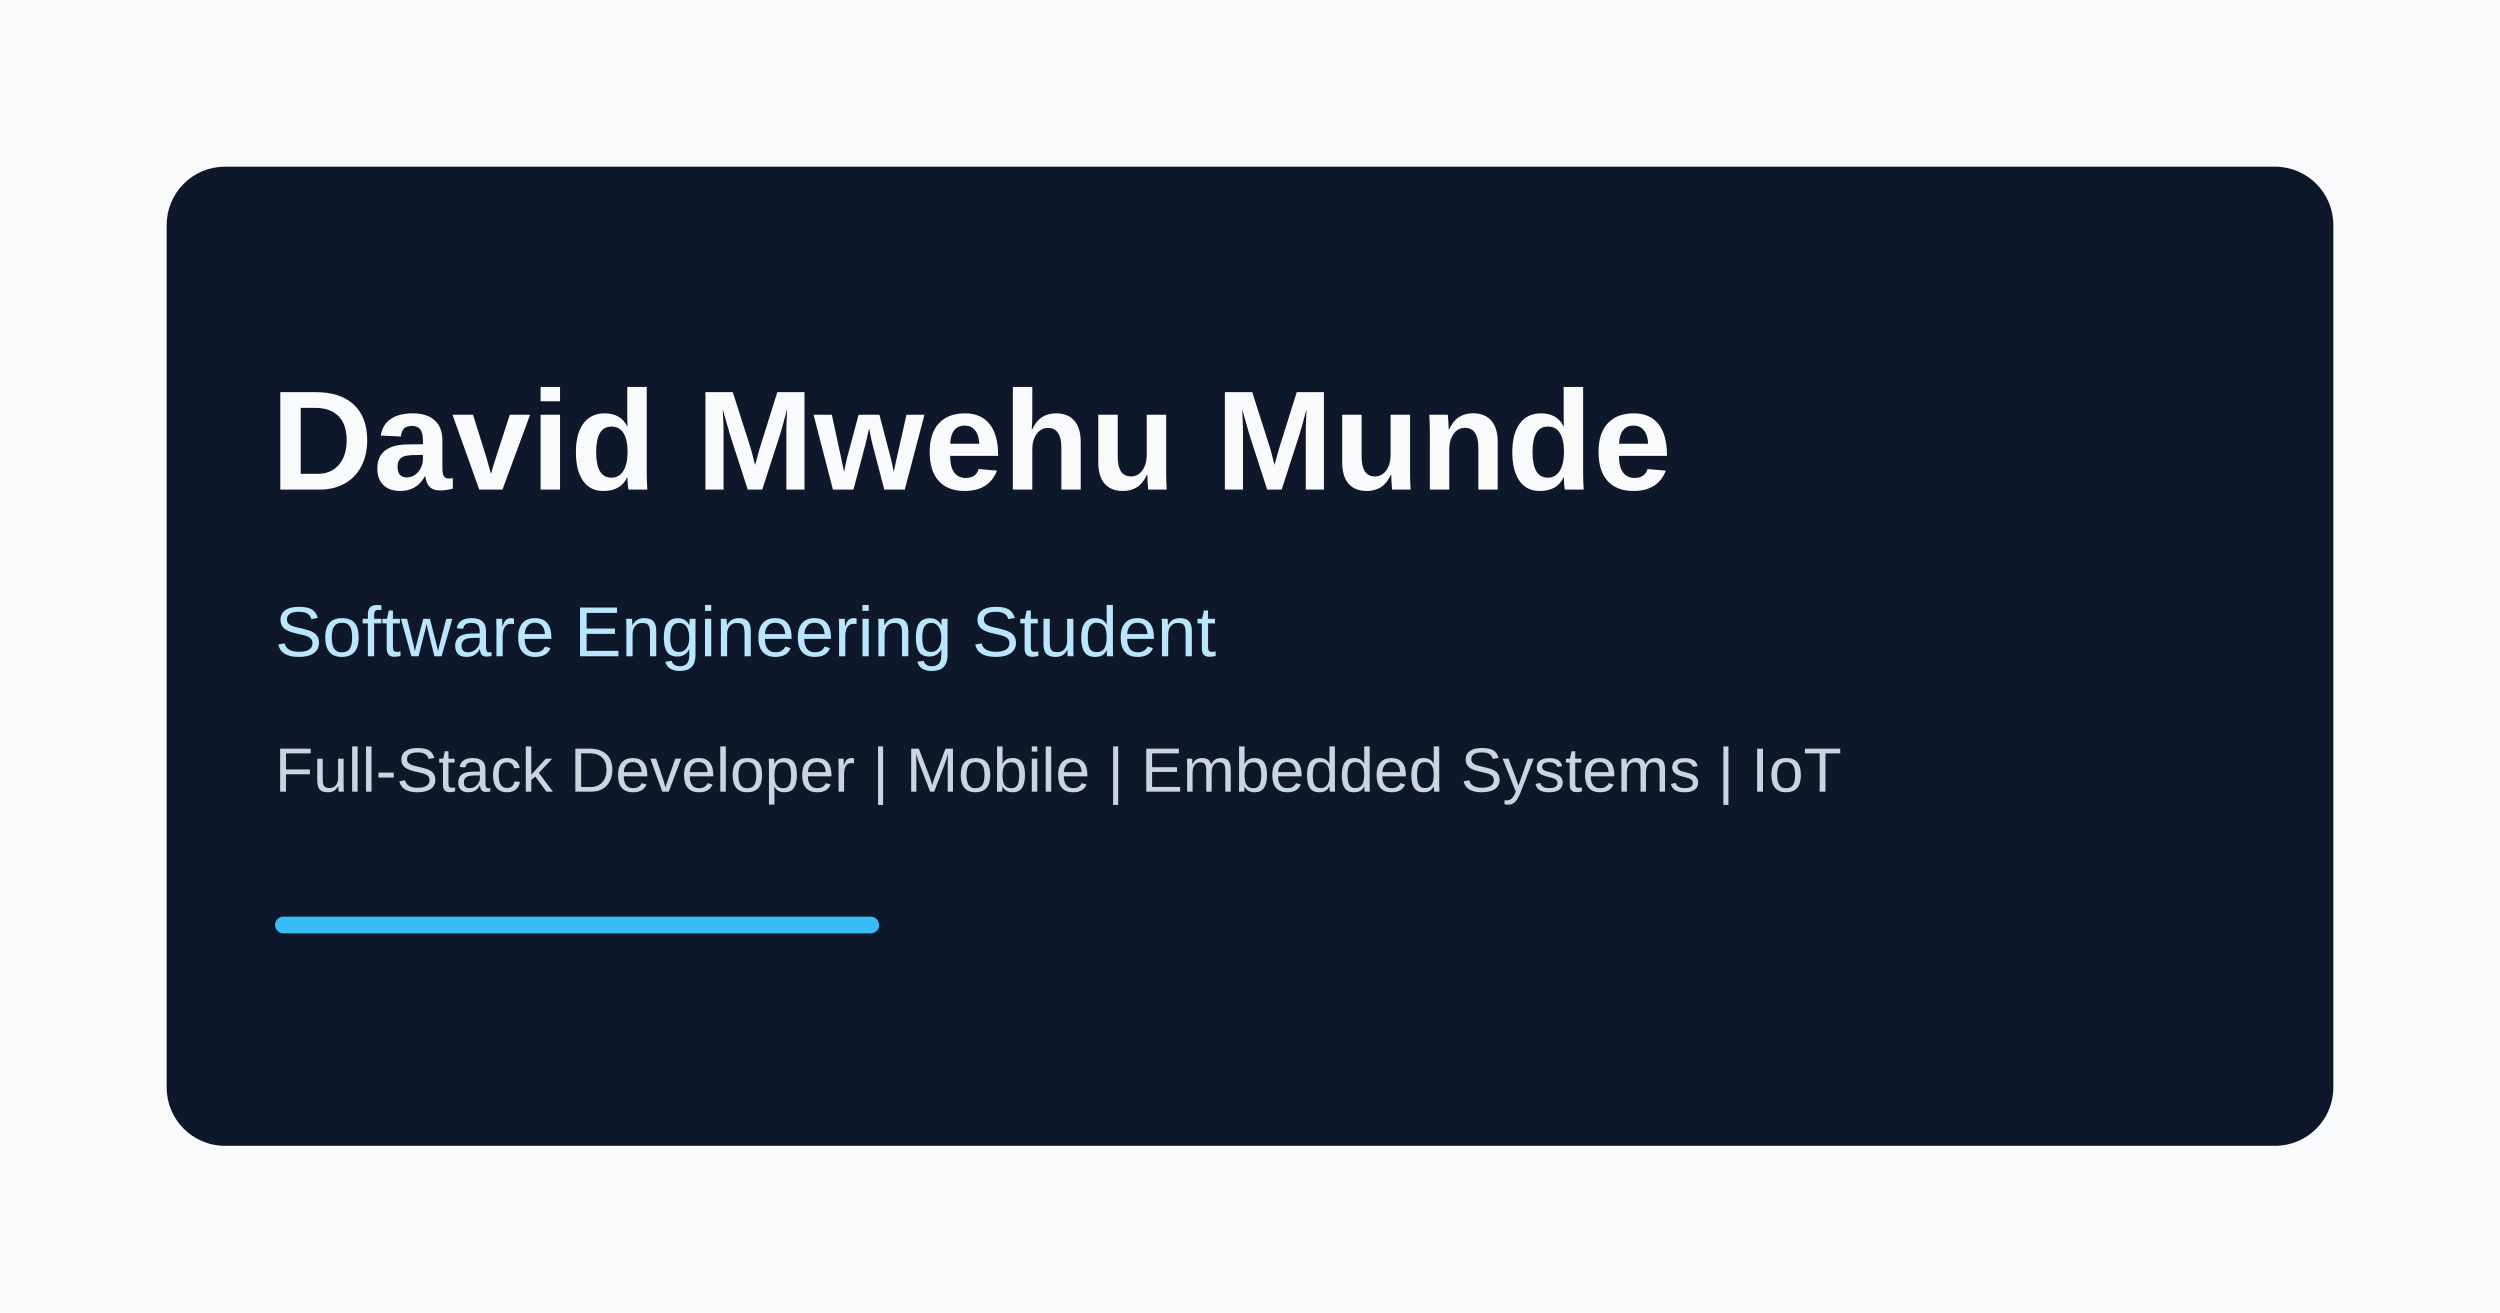
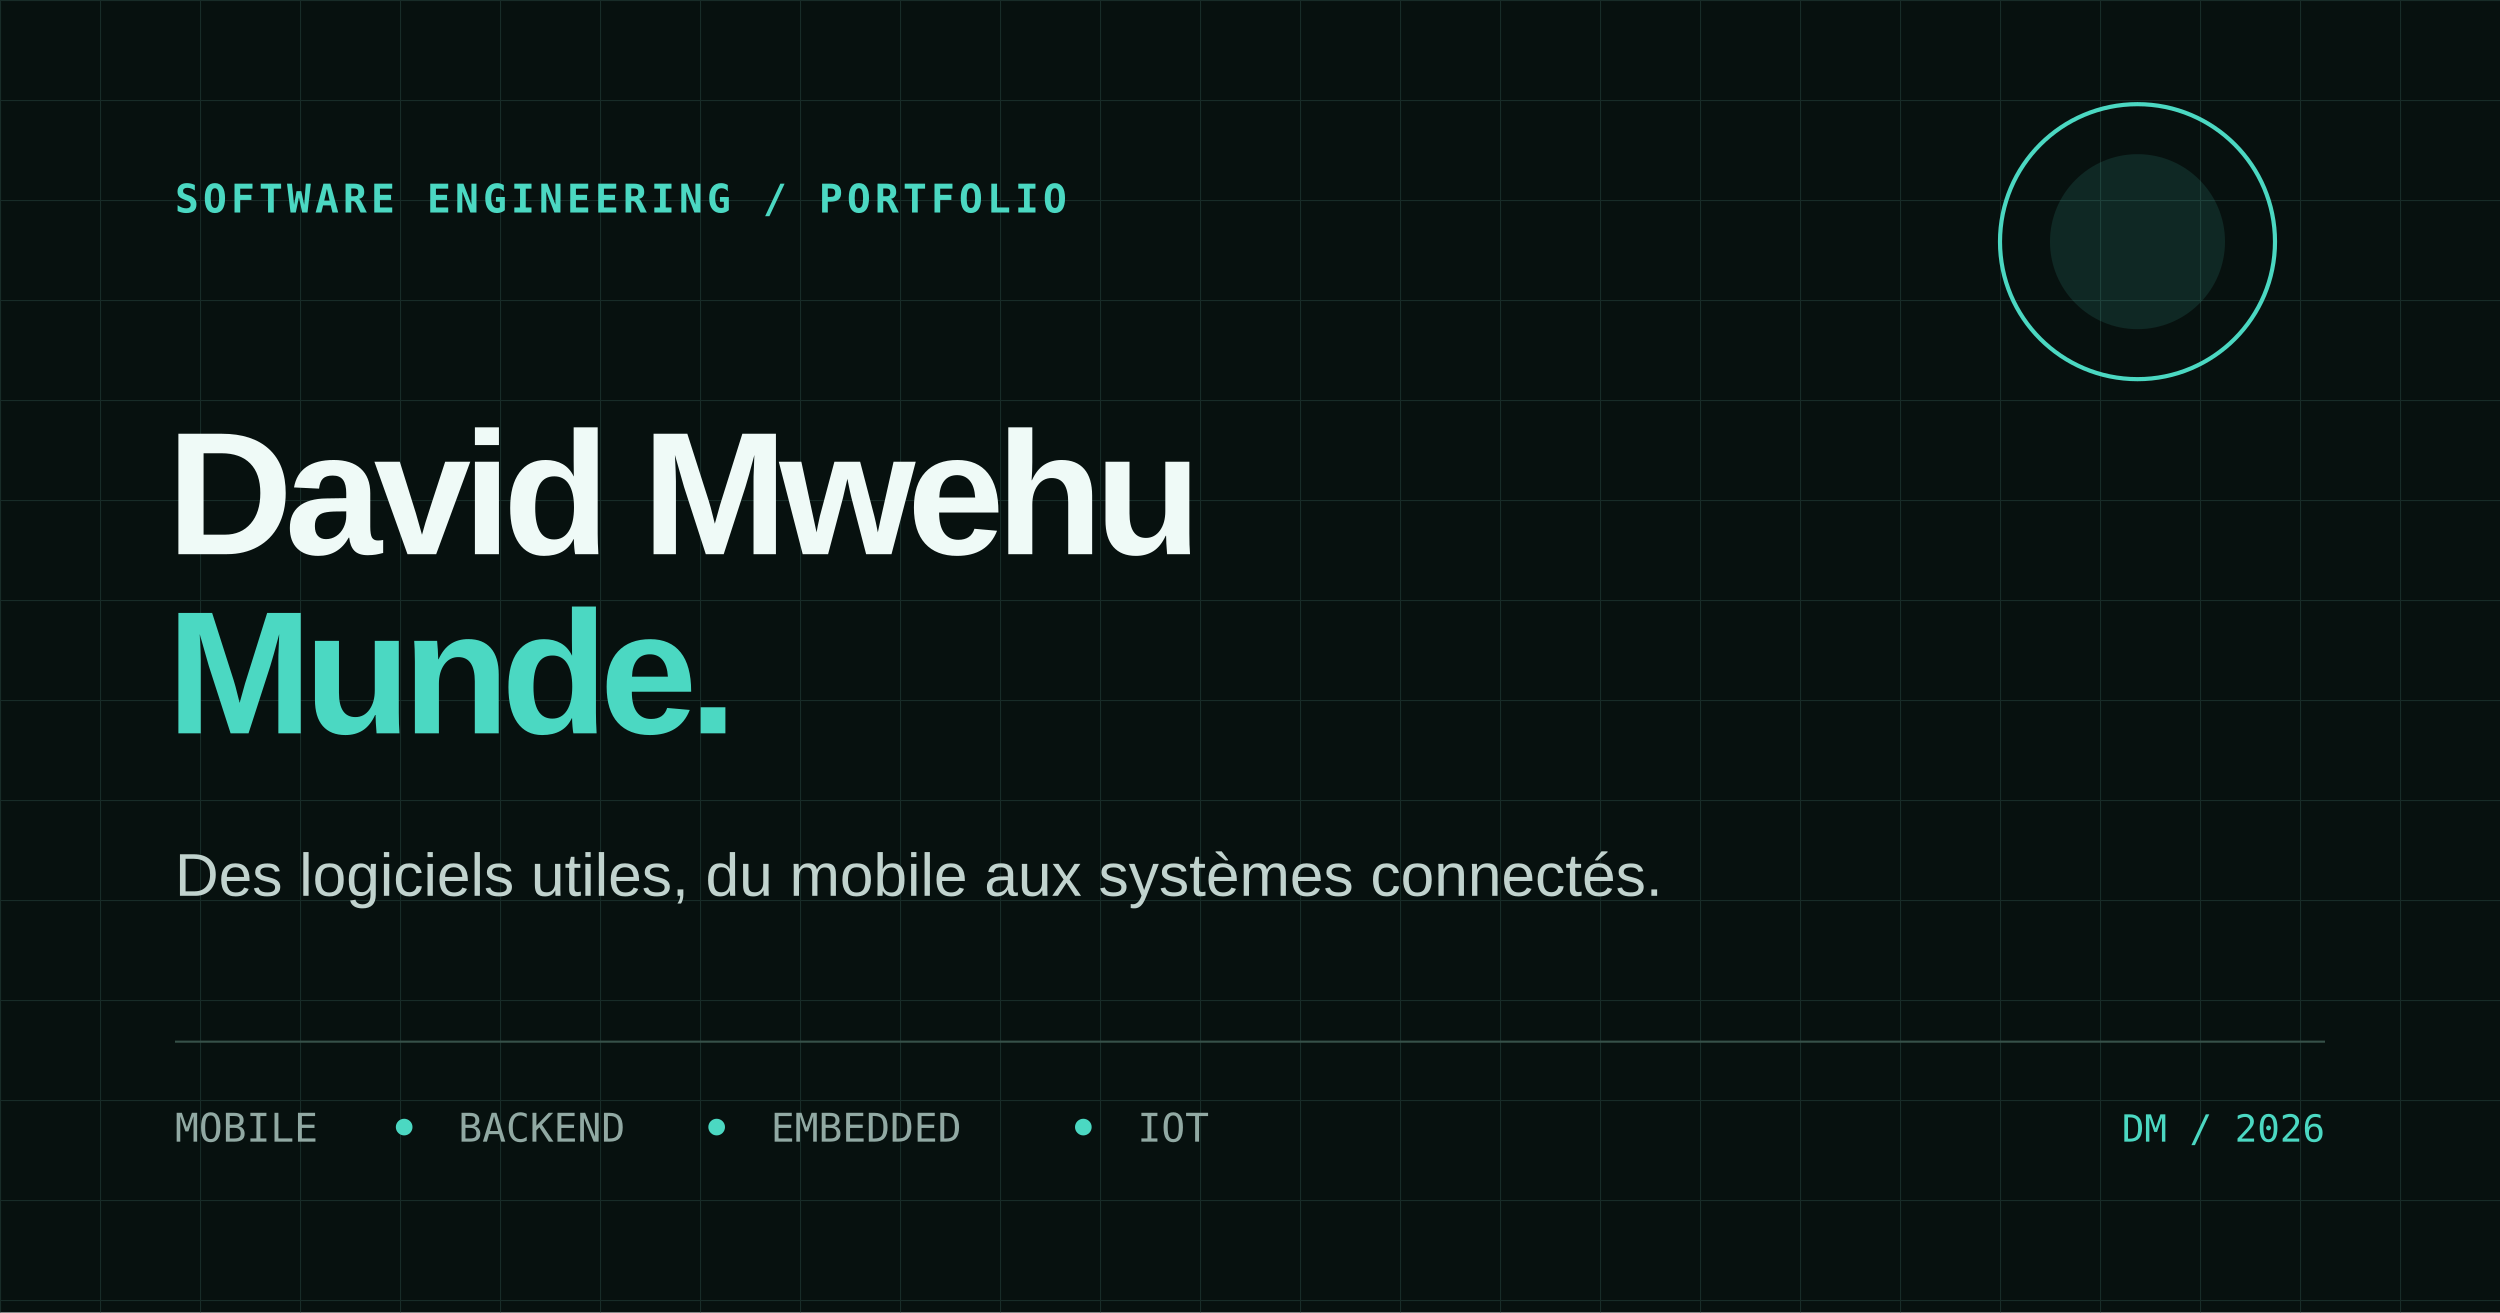
<svg xmlns="http://www.w3.org/2000/svg" width="1200" height="630" viewBox="0 0 1200 630">
-   <rect width="1200" height="630" fill="#f8fafc" />
-   <rect x="80" y="80" width="1040" height="470" rx="28" fill="#0f172a" />
-   <text x="130" y="235" font-family="Arial, sans-serif" font-size="68" font-weight="700" fill="#f8fafc">David Mwehu Munde</text>
-   <text x="132" y="315" font-family="Arial, sans-serif" font-size="34" fill="#bae6fd">Software Engineering Student</text>
-   <text x="132" y="380" font-family="Arial, sans-serif" font-size="30" fill="#cbd5e1">Full-Stack Developer | Mobile | Embedded Systems | IoT</text>
-   <rect x="132" y="440" width="290" height="8" rx="4" fill="#38bdf8" />
+   <defs>
+     <pattern id="grid" width="48" height="48" patternUnits="userSpaceOnUse">
+       <path d="M48 0H0V48" fill="none" stroke="#27423C" stroke-width="1" opacity=".55" />
+     </pattern>
+     <radialGradient id="glow" cx="0" cy="0" r="1" gradientTransform="translate(1010 100) rotate(135) scale(520)">
+       <stop stop-color="#4BD8C2" stop-opacity=".28" />
+       <stop offset="1" stop-color="#4BD8C2" stop-opacity="0" />
+     </radialGradient>
+   </defs>
+   <rect width="1200" height="630" fill="#07110F" />
+   <rect width="1200" height="630" fill="url(#grid)" />
+   <rect width="1200" height="630" fill="url(#glow)" />
+   <circle cx="1026" cy="116" r="66" fill="none" stroke="#4BD8C2" stroke-width="2" />
+   <circle cx="1026" cy="116" r="42" fill="#4BD8C2" opacity=".12" />
+   <text x="84" y="102" font-family="Consolas, monospace" font-size="19" font-weight="700" letter-spacing="2" fill="#4BD8C2">SOFTWARE ENGINEERING / PORTFOLIO</text>
+   <text x="80" y="266" font-family="Arial, sans-serif" font-size="84" font-weight="700" letter-spacing="-4" fill="#EFFAF7">David Mwehu</text>
+   <text x="80" y="352" font-family="Arial, sans-serif" font-size="84" font-weight="700" letter-spacing="-4" fill="#4BD8C2">Munde.</text>
+   <text x="84" y="430" font-family="Arial, sans-serif" font-size="29" fill="#C1D3CE">Des logiciels utiles, du mobile aux systèmes connectés.</text>
+   <line x1="84" y1="500" x2="1116" y2="500" stroke="#365149" />
+   <text x="84" y="548" font-family="Consolas, monospace" font-size="19" fill="#91A9A3">MOBILE</text>
+   <circle cx="194" cy="541" r="4" fill="#4BD8C2" />
+   <text x="220" y="548" font-family="Consolas, monospace" font-size="19" fill="#91A9A3">BACKEND</text>
+   <circle cx="344" cy="541" r="4" fill="#4BD8C2" />
+   <text x="370" y="548" font-family="Consolas, monospace" font-size="19" fill="#91A9A3">EMBEDDED</text>
+   <circle cx="520" cy="541" r="4" fill="#4BD8C2" />
+   <text x="546" y="548" font-family="Consolas, monospace" font-size="19" fill="#91A9A3">IOT</text>
+   <text x="1116" y="548" text-anchor="end" font-family="Consolas, monospace" font-size="18" fill="#4BD8C2">DM / 2026</text>
</svg>
